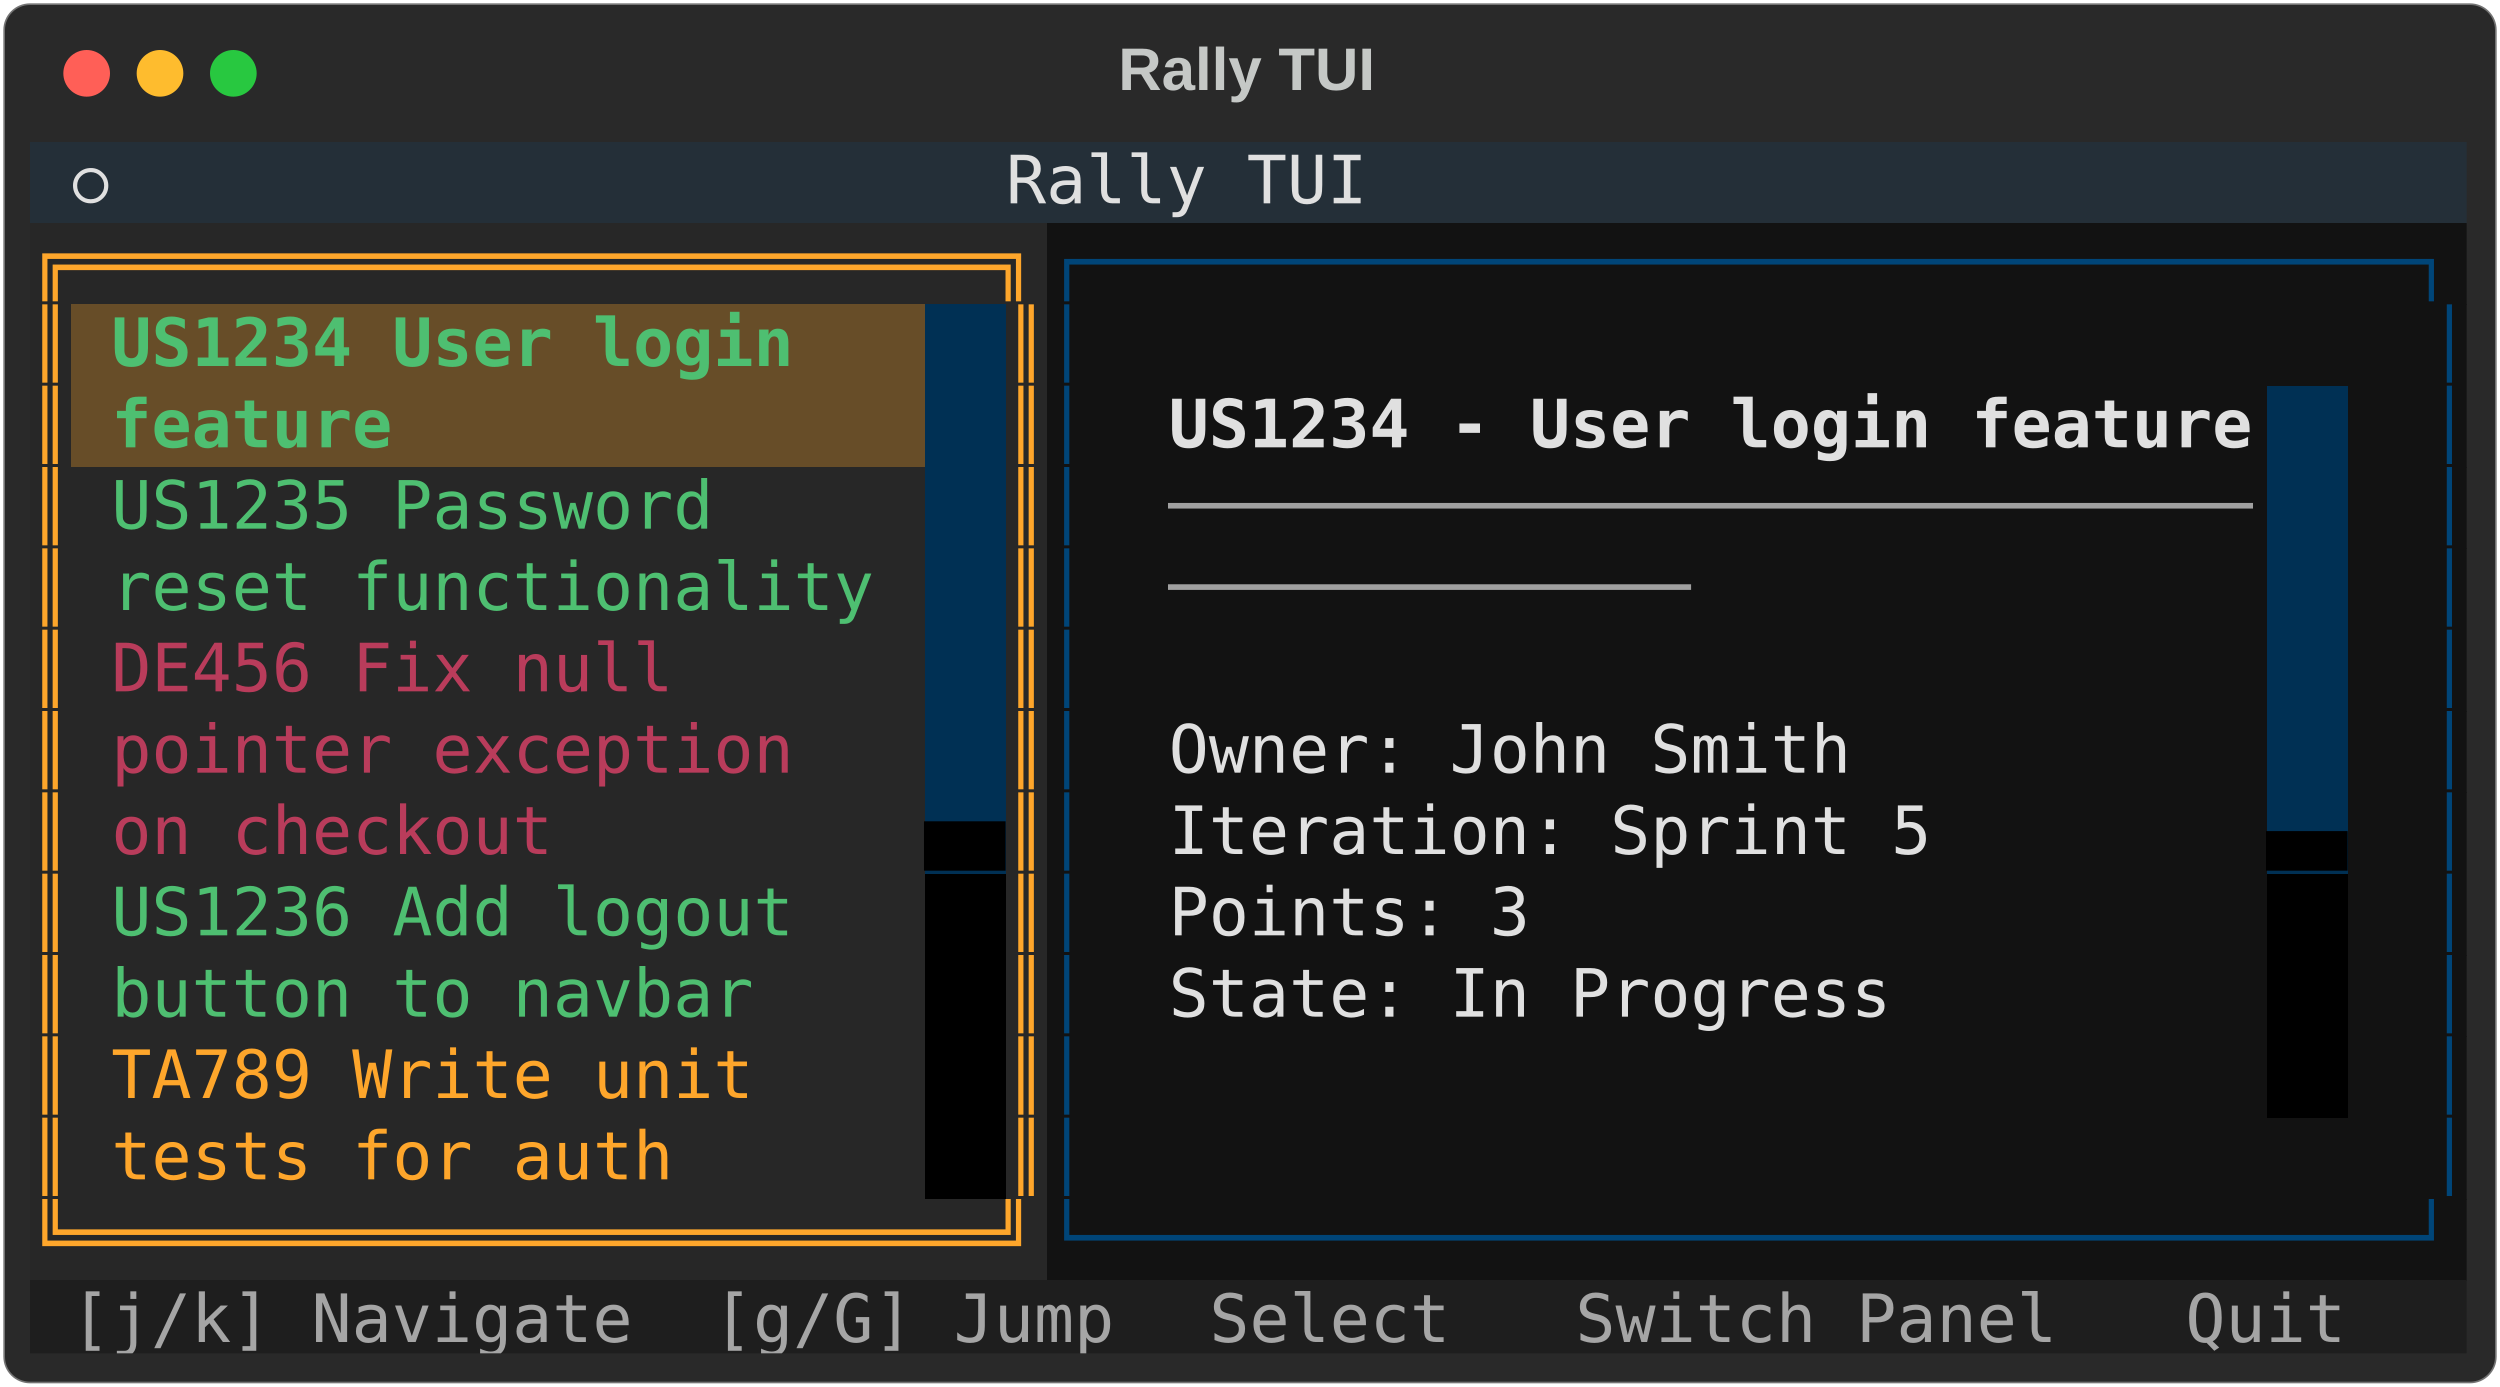
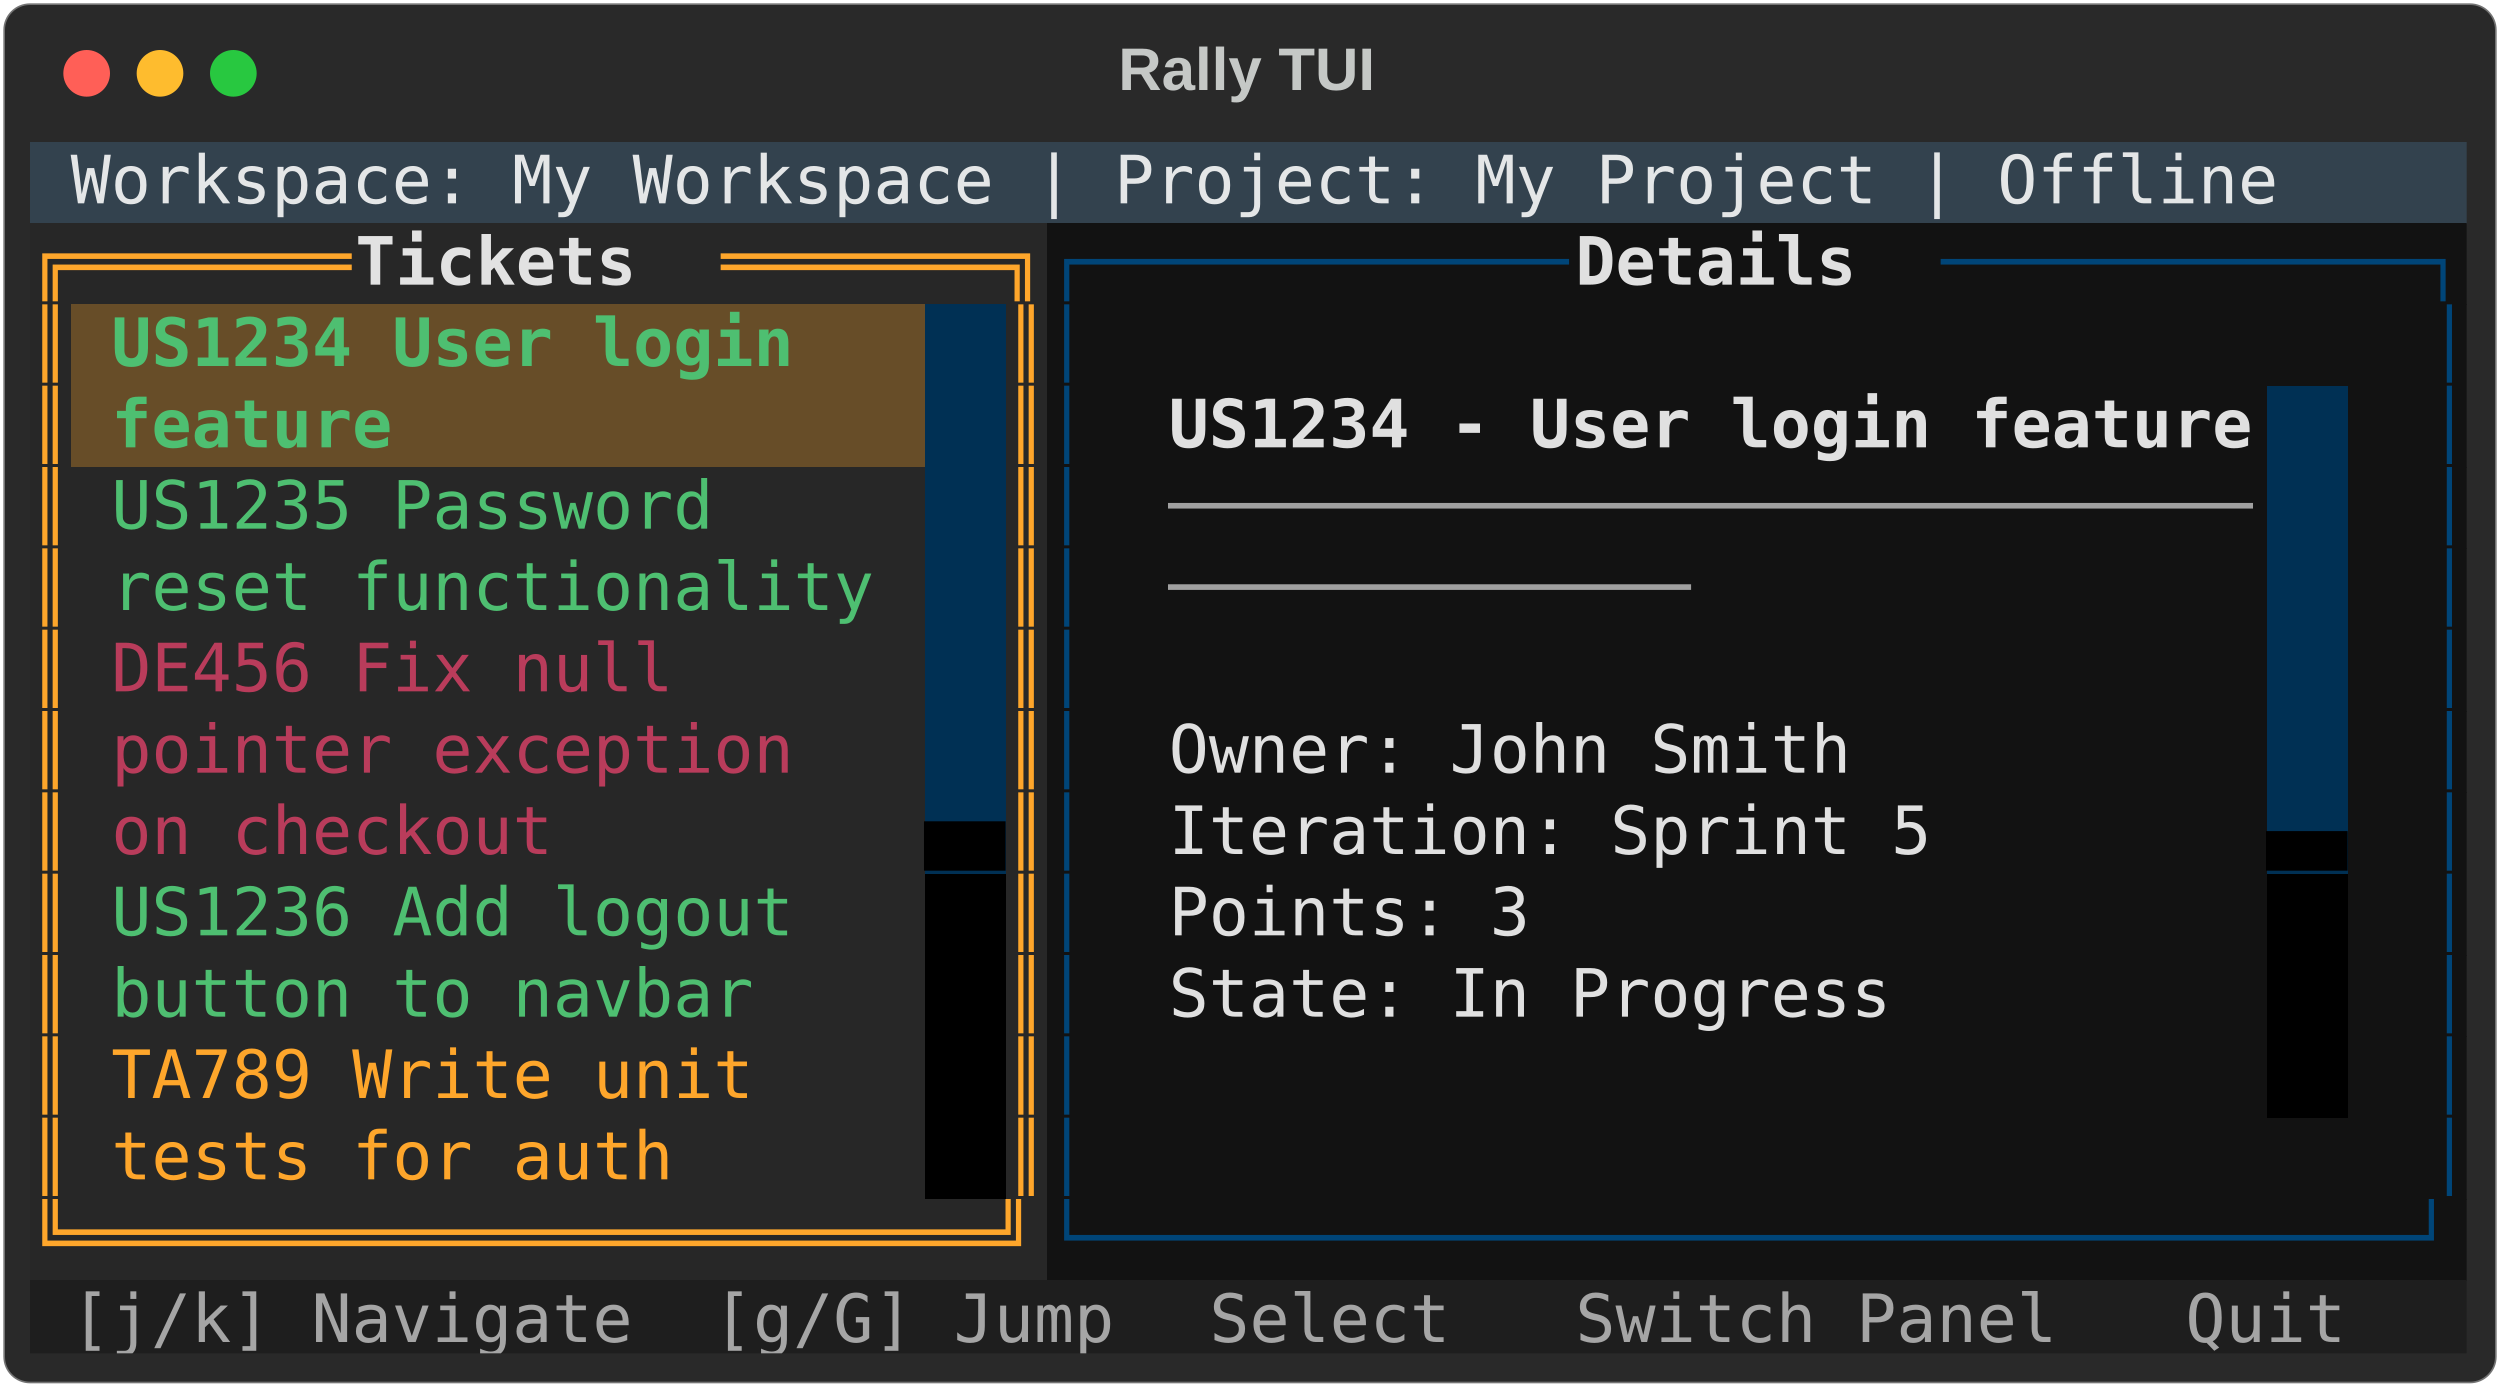
<svg xmlns="http://www.w3.org/2000/svg" class="rich-terminal" viewBox="0 0 750 416.0">
  <style>

    @font-face {
        font-family: "Fira Code";
        src: local("FiraCode-Regular"),
                url("https://cdnjs.cloudflare.com/ajax/libs/firacode/6.2.0/woff2/FiraCode-Regular.woff2") format("woff2"),
                url("https://cdnjs.cloudflare.com/ajax/libs/firacode/6.2.0/woff/FiraCode-Regular.woff") format("woff");
        font-style: normal;
        font-weight: 400;
    }
    @font-face {
        font-family: "Fira Code";
        src: local("FiraCode-Bold"),
                url("https://cdnjs.cloudflare.com/ajax/libs/firacode/6.2.0/woff2/FiraCode-Bold.woff2") format("woff2"),
                url("https://cdnjs.cloudflare.com/ajax/libs/firacode/6.2.0/woff/FiraCode-Bold.woff") format("woff");
        font-style: bold;
        font-weight: 700;
    }

    .terminal-matrix {
        font-family: Fira Code, monospace;
        font-size: 20px;
        line-height: 24.4px;
        font-variant-east-asian: full-width;
    }

    .terminal-title {
        font-size: 18px;
        font-weight: bold;
        font-family: arial;
    }

    .terminal-r1 { fill: #c5c8c6 }
- .terminal-r2 { fill: #e0e0e0 }
+ .terminal-r2 { fill: #e4e6e7 }
.terminal-r3 { fill: #fea62b }
- .terminal-r4 { fill: #004578 }
- .terminal-r5 { fill: #4ebf71;font-weight: bold }
- .terminal-r6 { fill: #272727 }
- .terminal-r7 { fill: #e0e0e0;font-weight: bold }
- .terminal-r8 { fill: #121212 }
- .terminal-r9 { fill: #4ebf71 }
- .terminal-r10 { fill: #a0a0a0 }
- .terminal-r11 { fill: #b93c5b }
- .terminal-r12 { fill: #000000 }
- .terminal-r13 { fill: #a5a5a5 }
+ .terminal-r4 { fill: #e2e2e2;font-weight: bold }
+ .terminal-r5 { fill: #004578 }
+ .terminal-r6 { fill: #e0e0e0;font-weight: bold }
+ .terminal-r7 { fill: #4ebf71;font-weight: bold }
+ .terminal-r8 { fill: #272727 }
+ .terminal-r9 { fill: #121212 }
+ .terminal-r10 { fill: #4ebf71 }
+ .terminal-r11 { fill: #a0a0a0 }
+ .terminal-r12 { fill: #b93c5b }
+ .terminal-r13 { fill: #e0e0e0 }
+ .terminal-r14 { fill: #000000 }
+ .terminal-r15 { fill: #a5a5a5 }
    </style>
  <defs>
    <clipPath id="terminal-clip-terminal">
      <rect x="0" y="0" width="731.0" height="365.0" />
    </clipPath>
    <clipPath id="terminal-line-0">
      <rect x="0" y="1.5" width="732" height="24.65" />
    </clipPath>
    <clipPath id="terminal-line-1">
      <rect x="0" y="25.9" width="732" height="24.65" />
    </clipPath>
    <clipPath id="terminal-line-2">
      <rect x="0" y="50.3" width="732" height="24.65" />
    </clipPath>
    <clipPath id="terminal-line-3">
      <rect x="0" y="74.7" width="732" height="24.65" />
    </clipPath>
    <clipPath id="terminal-line-4">
      <rect x="0" y="99.1" width="732" height="24.65" />
    </clipPath>
    <clipPath id="terminal-line-5">
      <rect x="0" y="123.5" width="732" height="24.65" />
    </clipPath>
    <clipPath id="terminal-line-6">
      <rect x="0" y="147.9" width="732" height="24.65" />
    </clipPath>
    <clipPath id="terminal-line-7">
      <rect x="0" y="172.3" width="732" height="24.65" />
    </clipPath>
    <clipPath id="terminal-line-8">
      <rect x="0" y="196.7" width="732" height="24.65" />
    </clipPath>
    <clipPath id="terminal-line-9">
      <rect x="0" y="221.1" width="732" height="24.65" />
    </clipPath>
    <clipPath id="terminal-line-10">
      <rect x="0" y="245.5" width="732" height="24.65" />
    </clipPath>
    <clipPath id="terminal-line-11">
      <rect x="0" y="269.9" width="732" height="24.65" />
    </clipPath>
    <clipPath id="terminal-line-12">
      <rect x="0" y="294.3" width="732" height="24.65" />
    </clipPath>
    <clipPath id="terminal-line-13">
      <rect x="0" y="318.7" width="732" height="24.65" />
    </clipPath>
  </defs>
  <rect fill="#292929" stroke="rgba(255,255,255,0.35)" stroke-width="1" x="1" y="1" width="748" height="414" rx="8" />
  <text class="terminal-title" fill="#c5c8c6" text-anchor="middle" x="374" y="27">Rally TUI</text>
  <g transform="translate(26,22)">
    <circle cx="0" cy="0" r="7" fill="#ff5f57" />
    <circle cx="22" cy="0" r="7" fill="#febc2e" />
    <circle cx="44" cy="0" r="7" fill="#28c840" />
  </g>
  <g transform="translate(9, 41)" clip-path="url(#terminal-clip-terminal)">
-     <rect fill="#242f38" x="0" y="1.5" width="12.2" height="24.65" shape-rendering="crispEdges" />
-     <rect fill="#242f38" x="12.2" y="1.5" width="12.2" height="24.65" shape-rendering="crispEdges" />
-     <rect fill="#242f38" x="24.4" y="1.5" width="61" height="24.65" shape-rendering="crispEdges" />
-     <rect fill="#242f38" x="85.4" y="1.5" width="12.2" height="24.65" shape-rendering="crispEdges" />
-     <rect fill="#242f38" x="97.6" y="1.5" width="195.2" height="24.65" shape-rendering="crispEdges" />
-     <rect fill="#242f38" x="292.8" y="1.5" width="109.8" height="24.65" shape-rendering="crispEdges" />
-     <rect fill="#242f38" x="402.6" y="1.5" width="207.4" height="24.65" shape-rendering="crispEdges" />
-     <rect fill="#242f38" x="610" y="1.5" width="12.2" height="24.65" shape-rendering="crispEdges" />
-     <rect fill="#242f38" x="622.2" y="1.5" width="0" height="24.65" shape-rendering="crispEdges" />
-     <rect fill="#242f38" x="622.2" y="1.5" width="109.8" height="24.65" shape-rendering="crispEdges" />
-     <rect fill="#272727" x="0" y="25.9" width="305" height="24.65" shape-rendering="crispEdges" />
-     <rect fill="#121212" x="305" y="25.9" width="427" height="24.65" shape-rendering="crispEdges" />
+     <rect fill="#33424e" x="0" y="1.5" width="12.2" height="24.65" shape-rendering="crispEdges" />
+     <rect fill="#33424e" x="12.2" y="1.5" width="671" height="24.65" shape-rendering="crispEdges" />
+     <rect fill="#33424e" x="683.2" y="1.5" width="48.8" height="24.65" shape-rendering="crispEdges" />
+     <rect fill="#272727" x="0" y="25.9" width="97.6" height="24.65" shape-rendering="crispEdges" />
+     <rect fill="#272727" x="97.6" y="25.9" width="109.8" height="24.65" shape-rendering="crispEdges" />
+     <rect fill="#272727" x="207.4" y="25.9" width="97.6" height="24.65" shape-rendering="crispEdges" />
+     <rect fill="#121212" x="305" y="25.9" width="158.6" height="24.65" shape-rendering="crispEdges" />
+     <rect fill="#121212" x="463.6" y="25.9" width="109.8" height="24.65" shape-rendering="crispEdges" />
+     <rect fill="#121212" x="573.4" y="25.9" width="158.6" height="24.65" shape-rendering="crispEdges" />
    <rect fill="#272727" x="0" y="50.3" width="12.2" height="24.65" shape-rendering="crispEdges" />
    <rect fill="#674d28" x="12.2" y="50.3" width="12.2" height="24.65" shape-rendering="crispEdges" />
    <rect fill="#674d28" x="24.4" y="50.3" width="207.4" height="24.65" shape-rendering="crispEdges" />
    <rect fill="#674d28" x="231.8" y="50.3" width="36.6" height="24.65" shape-rendering="crispEdges" />
    <rect fill="#003054" x="268.4" y="50.3" width="24.4" height="24.65" shape-rendering="crispEdges" />
    <rect fill="#272727" x="292.8" y="50.3" width="12.2" height="24.65" shape-rendering="crispEdges" />
    <rect fill="#121212" x="305" y="50.3" width="12.2" height="24.65" shape-rendering="crispEdges" />
    <rect fill="#121212" x="317.2" y="50.3" width="402.6" height="24.65" shape-rendering="crispEdges" />
    <rect fill="#121212" x="719.8" y="50.3" width="12.2" height="24.65" shape-rendering="crispEdges" />
    <rect fill="#272727" x="0" y="74.7" width="12.2" height="24.65" shape-rendering="crispEdges" />
    <rect fill="#674d28" x="12.2" y="74.7" width="12.2" height="24.65" shape-rendering="crispEdges" />
    <rect fill="#674d28" x="24.4" y="74.7" width="85.4" height="24.65" shape-rendering="crispEdges" />
    <rect fill="#674d28" x="109.8" y="74.7" width="158.6" height="24.65" shape-rendering="crispEdges" />
    <rect fill="#003054" x="268.4" y="74.7" width="24.4" height="24.65" shape-rendering="crispEdges" />
    <rect fill="#272727" x="292.8" y="74.7" width="12.2" height="24.65" shape-rendering="crispEdges" />
    <rect fill="#121212" x="305" y="74.7" width="12.2" height="24.65" shape-rendering="crispEdges" />
    <rect fill="#121212" x="317.2" y="74.7" width="24.4" height="24.65" shape-rendering="crispEdges" />
    <rect fill="#121212" x="341.6" y="74.7" width="329.4" height="24.65" shape-rendering="crispEdges" />
    <rect fill="#003054" x="671" y="74.7" width="24.4" height="24.65" shape-rendering="crispEdges" />
    <rect fill="#121212" x="695.4" y="74.7" width="24.4" height="24.65" shape-rendering="crispEdges" />
    <rect fill="#121212" x="719.8" y="74.7" width="12.2" height="24.65" shape-rendering="crispEdges" />
    <rect fill="#272727" x="0" y="99.1" width="12.2" height="24.65" shape-rendering="crispEdges" />
    <rect fill="#272727" x="12.2" y="99.1" width="12.2" height="24.65" shape-rendering="crispEdges" />
    <rect fill="#272727" x="24.4" y="99.1" width="183" height="24.65" shape-rendering="crispEdges" />
    <rect fill="#272727" x="207.4" y="99.1" width="61" height="24.65" shape-rendering="crispEdges" />
    <rect fill="#003054" x="268.4" y="99.1" width="24.4" height="24.65" shape-rendering="crispEdges" />
    <rect fill="#272727" x="292.8" y="99.1" width="12.2" height="24.65" shape-rendering="crispEdges" />
    <rect fill="#121212" x="305" y="99.1" width="12.2" height="24.65" shape-rendering="crispEdges" />
    <rect fill="#121212" x="317.2" y="99.1" width="24.4" height="24.65" shape-rendering="crispEdges" />
    <rect fill="#121212" x="341.6" y="99.1" width="329.4" height="24.65" shape-rendering="crispEdges" />
    <rect fill="#003054" x="671" y="99.1" width="24.4" height="24.65" shape-rendering="crispEdges" />
    <rect fill="#121212" x="695.4" y="99.1" width="24.4" height="24.65" shape-rendering="crispEdges" />
    <rect fill="#121212" x="719.8" y="99.1" width="12.2" height="24.65" shape-rendering="crispEdges" />
    <rect fill="#272727" x="0" y="123.5" width="12.2" height="24.65" shape-rendering="crispEdges" />
    <rect fill="#272727" x="12.2" y="123.5" width="12.2" height="24.65" shape-rendering="crispEdges" />
    <rect fill="#272727" x="24.4" y="123.5" width="231.8" height="24.65" shape-rendering="crispEdges" />
    <rect fill="#272727" x="256.2" y="123.5" width="12.2" height="24.65" shape-rendering="crispEdges" />
    <rect fill="#003054" x="268.4" y="123.5" width="24.4" height="24.65" shape-rendering="crispEdges" />
    <rect fill="#272727" x="292.8" y="123.5" width="12.2" height="24.65" shape-rendering="crispEdges" />
    <rect fill="#121212" x="305" y="123.5" width="12.2" height="24.65" shape-rendering="crispEdges" />
    <rect fill="#121212" x="317.2" y="123.5" width="24.4" height="24.65" shape-rendering="crispEdges" />
    <rect fill="#121212" x="341.6" y="123.5" width="158.6" height="24.65" shape-rendering="crispEdges" />
    <rect fill="#121212" x="500.2" y="123.5" width="170.8" height="24.65" shape-rendering="crispEdges" />
    <rect fill="#003054" x="671" y="123.5" width="24.4" height="24.65" shape-rendering="crispEdges" />
    <rect fill="#121212" x="695.4" y="123.5" width="24.4" height="24.65" shape-rendering="crispEdges" />
    <rect fill="#121212" x="719.8" y="123.5" width="12.2" height="24.65" shape-rendering="crispEdges" />
    <rect fill="#272727" x="0" y="147.9" width="12.2" height="24.65" shape-rendering="crispEdges" />
    <rect fill="#272727" x="12.2" y="147.9" width="12.2" height="24.65" shape-rendering="crispEdges" />
    <rect fill="#272727" x="24.4" y="147.9" width="170.8" height="24.65" shape-rendering="crispEdges" />
    <rect fill="#272727" x="195.2" y="147.9" width="73.2" height="24.65" shape-rendering="crispEdges" />
    <rect fill="#003054" x="268.4" y="147.9" width="24.4" height="24.65" shape-rendering="crispEdges" />
    <rect fill="#272727" x="292.8" y="147.9" width="12.2" height="24.65" shape-rendering="crispEdges" />
    <rect fill="#121212" x="305" y="147.9" width="12.2" height="24.65" shape-rendering="crispEdges" />
    <rect fill="#121212" x="317.2" y="147.9" width="353.8" height="24.65" shape-rendering="crispEdges" />
    <rect fill="#003054" x="671" y="147.9" width="24.4" height="24.65" shape-rendering="crispEdges" />
    <rect fill="#121212" x="695.4" y="147.9" width="24.4" height="24.65" shape-rendering="crispEdges" />
    <rect fill="#121212" x="719.8" y="147.9" width="12.2" height="24.65" shape-rendering="crispEdges" />
    <rect fill="#272727" x="0" y="172.3" width="12.2" height="24.65" shape-rendering="crispEdges" />
    <rect fill="#272727" x="12.2" y="172.3" width="12.2" height="24.65" shape-rendering="crispEdges" />
    <rect fill="#272727" x="24.4" y="172.3" width="207.4" height="24.65" shape-rendering="crispEdges" />
    <rect fill="#272727" x="231.8" y="172.3" width="36.6" height="24.65" shape-rendering="crispEdges" />
    <rect fill="#003054" x="268.4" y="172.3" width="24.4" height="24.65" shape-rendering="crispEdges" />
    <rect fill="#272727" x="292.8" y="172.3" width="12.2" height="24.65" shape-rendering="crispEdges" />
    <rect fill="#121212" x="305" y="172.3" width="12.2" height="24.65" shape-rendering="crispEdges" />
    <rect fill="#121212" x="317.2" y="172.3" width="24.4" height="24.65" shape-rendering="crispEdges" />
    <rect fill="#121212" x="341.6" y="172.3" width="207.4" height="24.65" shape-rendering="crispEdges" />
    <rect fill="#121212" x="549" y="172.3" width="122" height="24.65" shape-rendering="crispEdges" />
    <rect fill="#003054" x="671" y="172.3" width="24.4" height="24.65" shape-rendering="crispEdges" />
    <rect fill="#121212" x="695.4" y="172.3" width="24.4" height="24.65" shape-rendering="crispEdges" />
    <rect fill="#121212" x="719.8" y="172.3" width="12.2" height="24.65" shape-rendering="crispEdges" />
    <rect fill="#272727" x="0" y="196.7" width="12.2" height="24.65" shape-rendering="crispEdges" />
    <rect fill="#272727" x="12.2" y="196.7" width="12.2" height="24.65" shape-rendering="crispEdges" />
    <rect fill="#272727" x="24.4" y="196.7" width="134.2" height="24.65" shape-rendering="crispEdges" />
    <rect fill="#272727" x="158.6" y="196.7" width="109.8" height="24.65" shape-rendering="crispEdges" />
    <rect fill="#003054" x="268.4" y="196.7" width="24.4" height="24.65" shape-rendering="crispEdges" />
    <rect fill="#272727" x="292.8" y="196.7" width="12.2" height="24.65" shape-rendering="crispEdges" />
    <rect fill="#121212" x="305" y="196.7" width="12.2" height="24.65" shape-rendering="crispEdges" />
    <rect fill="#121212" x="317.2" y="196.7" width="24.4" height="24.65" shape-rendering="crispEdges" />
    <rect fill="#121212" x="341.6" y="196.7" width="231.8" height="24.65" shape-rendering="crispEdges" />
    <rect fill="#121212" x="573.4" y="196.7" width="97.6" height="24.65" shape-rendering="crispEdges" />
    <rect fill="#003054" x="671" y="196.7" width="24.4" height="24.65" shape-rendering="crispEdges" />
    <rect fill="#121212" x="695.4" y="196.7" width="24.4" height="24.65" shape-rendering="crispEdges" />
    <rect fill="#121212" x="719.8" y="196.7" width="12.2" height="24.65" shape-rendering="crispEdges" />
    <rect fill="#272727" x="0" y="221.1" width="12.2" height="24.65" shape-rendering="crispEdges" />
    <rect fill="#272727" x="12.2" y="221.1" width="12.2" height="24.65" shape-rendering="crispEdges" />
    <rect fill="#272727" x="24.4" y="221.1" width="207.4" height="24.65" shape-rendering="crispEdges" />
    <rect fill="#272727" x="231.8" y="221.1" width="36.6" height="24.65" shape-rendering="crispEdges" />
    <rect fill="#000000" x="268.4" y="221.1" width="24.4" height="24.65" shape-rendering="crispEdges" />
    <rect fill="#272727" x="292.8" y="221.1" width="12.2" height="24.65" shape-rendering="crispEdges" />
    <rect fill="#121212" x="305" y="221.1" width="12.2" height="24.65" shape-rendering="crispEdges" />
    <rect fill="#121212" x="317.2" y="221.1" width="24.4" height="24.65" shape-rendering="crispEdges" />
    <rect fill="#121212" x="341.6" y="221.1" width="109.8" height="24.65" shape-rendering="crispEdges" />
    <rect fill="#121212" x="451.4" y="221.1" width="219.6" height="24.65" shape-rendering="crispEdges" />
    <rect fill="#000000" x="671" y="221.1" width="24.4" height="24.65" shape-rendering="crispEdges" />
    <rect fill="#121212" x="695.4" y="221.1" width="24.4" height="24.65" shape-rendering="crispEdges" />
    <rect fill="#121212" x="719.8" y="221.1" width="12.2" height="24.65" shape-rendering="crispEdges" />
    <rect fill="#272727" x="0" y="245.5" width="12.2" height="24.65" shape-rendering="crispEdges" />
    <rect fill="#272727" x="12.2" y="245.5" width="12.2" height="24.65" shape-rendering="crispEdges" />
    <rect fill="#272727" x="24.4" y="245.5" width="195.2" height="24.65" shape-rendering="crispEdges" />
    <rect fill="#272727" x="219.6" y="245.5" width="48.8" height="24.65" shape-rendering="crispEdges" />
    <rect fill="#000000" x="268.4" y="245.5" width="24.4" height="24.65" shape-rendering="crispEdges" />
    <rect fill="#272727" x="292.8" y="245.5" width="12.2" height="24.65" shape-rendering="crispEdges" />
    <rect fill="#121212" x="305" y="245.5" width="12.2" height="24.65" shape-rendering="crispEdges" />
    <rect fill="#121212" x="317.2" y="245.5" width="24.4" height="24.65" shape-rendering="crispEdges" />
    <rect fill="#121212" x="341.6" y="245.5" width="219.6" height="24.65" shape-rendering="crispEdges" />
    <rect fill="#121212" x="561.2" y="245.5" width="109.8" height="24.65" shape-rendering="crispEdges" />
    <rect fill="#000000" x="671" y="245.5" width="24.4" height="24.65" shape-rendering="crispEdges" />
    <rect fill="#121212" x="695.4" y="245.5" width="24.4" height="24.65" shape-rendering="crispEdges" />
    <rect fill="#121212" x="719.8" y="245.5" width="12.2" height="24.65" shape-rendering="crispEdges" />
    <rect fill="#272727" x="0" y="269.9" width="12.2" height="24.65" shape-rendering="crispEdges" />
    <rect fill="#272727" x="12.2" y="269.9" width="12.2" height="24.65" shape-rendering="crispEdges" />
    <rect fill="#272727" x="24.4" y="269.9" width="195.2" height="24.65" shape-rendering="crispEdges" />
    <rect fill="#272727" x="219.6" y="269.9" width="48.8" height="24.65" shape-rendering="crispEdges" />
    <rect fill="#000000" x="268.4" y="269.9" width="24.4" height="24.65" shape-rendering="crispEdges" />
    <rect fill="#272727" x="292.8" y="269.9" width="12.2" height="24.65" shape-rendering="crispEdges" />
    <rect fill="#121212" x="305" y="269.9" width="12.2" height="24.65" shape-rendering="crispEdges" />
    <rect fill="#121212" x="317.2" y="269.9" width="353.8" height="24.65" shape-rendering="crispEdges" />
    <rect fill="#000000" x="671" y="269.9" width="24.4" height="24.65" shape-rendering="crispEdges" />
    <rect fill="#121212" x="695.4" y="269.9" width="24.4" height="24.65" shape-rendering="crispEdges" />
    <rect fill="#121212" x="719.8" y="269.9" width="12.2" height="24.65" shape-rendering="crispEdges" />
    <rect fill="#272727" x="0" y="294.3" width="12.2" height="24.65" shape-rendering="crispEdges" />
    <rect fill="#272727" x="12.2" y="294.3" width="12.2" height="24.65" shape-rendering="crispEdges" />
    <rect fill="#272727" x="24.4" y="294.3" width="170.8" height="24.65" shape-rendering="crispEdges" />
    <rect fill="#272727" x="195.2" y="294.3" width="73.2" height="24.65" shape-rendering="crispEdges" />
    <rect fill="#000000" x="268.4" y="294.3" width="24.4" height="24.65" shape-rendering="crispEdges" />
    <rect fill="#272727" x="292.8" y="294.3" width="12.2" height="24.65" shape-rendering="crispEdges" />
    <rect fill="#121212" x="305" y="294.3" width="12.2" height="24.65" shape-rendering="crispEdges" />
    <rect fill="#121212" x="317.2" y="294.3" width="402.6" height="24.65" shape-rendering="crispEdges" />
    <rect fill="#121212" x="719.8" y="294.3" width="12.2" height="24.65" shape-rendering="crispEdges" />
    <rect fill="#272727" x="0" y="318.7" width="305" height="24.65" shape-rendering="crispEdges" />
    <rect fill="#121212" x="305" y="318.7" width="427" height="24.65" shape-rendering="crispEdges" />
    <rect fill="#1e1e1e" x="0" y="343.1" width="12.2" height="24.65" shape-rendering="crispEdges" />
    <rect fill="#1e1e1e" x="12.2" y="343.1" width="341.6" height="24.65" shape-rendering="crispEdges" />
    <rect fill="#1e1e1e" x="353.8" y="343.1" width="109.8" height="24.65" shape-rendering="crispEdges" />
    <rect fill="#1e1e1e" x="463.6" y="343.1" width="183" height="24.65" shape-rendering="crispEdges" />
    <rect fill="#1e1e1e" x="646.6" y="343.1" width="61" height="24.65" shape-rendering="crispEdges" />
    <rect fill="#1e1e1e" x="707.6" y="343.1" width="24.4" height="24.65" shape-rendering="crispEdges" />
    <g class="terminal-matrix">
-       <text class="terminal-r2" x="12.2" y="20" textLength="12.2" clip-path="url(#terminal-line-0)">⭘</text>
-       <text class="terminal-r2" x="292.8" y="20" textLength="109.8" clip-path="url(#terminal-line-0)">Rally TUI</text>
+       <text class="terminal-r2" x="12.2" y="20" textLength="671" clip-path="url(#terminal-line-0)">Workspace: My Workspace | Project: My Project | Offline</text>
      <text class="terminal-r1" x="732" y="20" textLength="12.2" clip-path="url(#terminal-line-0)">
</text>
-       <text class="terminal-r3" x="0" y="44.4" textLength="305" clip-path="url(#terminal-line-1)">╔═══════════════════════╗</text>
-       <text class="terminal-r4" x="305" y="44.4" textLength="427" clip-path="url(#terminal-line-1)">┌─────────────────────────────────┐</text>
+       <text class="terminal-r3" x="0" y="44.4" textLength="97.6" clip-path="url(#terminal-line-1)">╔═══════</text>
+       <text class="terminal-r4" x="97.6" y="44.4" textLength="109.8" clip-path="url(#terminal-line-1)"> Tickets </text>
+       <text class="terminal-r3" x="207.4" y="44.4" textLength="97.6" clip-path="url(#terminal-line-1)">═══════╗</text>
+       <text class="terminal-r5" x="305" y="44.4" textLength="158.6" clip-path="url(#terminal-line-1)">┌────────────</text>
+       <text class="terminal-r6" x="463.6" y="44.4" textLength="109.8" clip-path="url(#terminal-line-1)"> Details </text>
+       <text class="terminal-r5" x="573.4" y="44.4" textLength="158.6" clip-path="url(#terminal-line-1)">────────────┐</text>
      <text class="terminal-r1" x="732" y="44.4" textLength="12.2" clip-path="url(#terminal-line-1)">
</text>
      <text class="terminal-r3" x="0" y="68.8" textLength="12.2" clip-path="url(#terminal-line-2)">║</text>
-       <text class="terminal-r5" x="24.4" y="68.8" textLength="207.4" clip-path="url(#terminal-line-2)">US1234 User login</text>
+       <text class="terminal-r7" x="24.4" y="68.8" textLength="207.4" clip-path="url(#terminal-line-2)">US1234 User login</text>
      <text class="terminal-r3" x="292.8" y="68.8" textLength="12.2" clip-path="url(#terminal-line-2)">║</text>
-       <text class="terminal-r4" x="305" y="68.8" textLength="12.2" clip-path="url(#terminal-line-2)">│</text>
-       <text class="terminal-r4" x="719.8" y="68.8" textLength="12.2" clip-path="url(#terminal-line-2)">│</text>
+       <text class="terminal-r5" x="305" y="68.8" textLength="12.2" clip-path="url(#terminal-line-2)">│</text>
+       <text class="terminal-r5" x="719.8" y="68.8" textLength="12.2" clip-path="url(#terminal-line-2)">│</text>
      <text class="terminal-r1" x="732" y="68.8" textLength="12.2" clip-path="url(#terminal-line-2)">
</text>
      <text class="terminal-r3" x="0" y="93.2" textLength="12.2" clip-path="url(#terminal-line-3)">║</text>
-       <text class="terminal-r5" x="24.4" y="93.2" textLength="85.4" clip-path="url(#terminal-line-3)">feature</text>
+       <text class="terminal-r7" x="24.4" y="93.2" textLength="85.4" clip-path="url(#terminal-line-3)">feature</text>
      <text class="terminal-r3" x="292.8" y="93.2" textLength="12.2" clip-path="url(#terminal-line-3)">║</text>
-       <text class="terminal-r4" x="305" y="93.2" textLength="12.2" clip-path="url(#terminal-line-3)">│</text>
-       <text class="terminal-r7" x="341.6" y="93.2" textLength="329.4" clip-path="url(#terminal-line-3)">US1234 - User login feature</text>
-       <text class="terminal-r4" x="719.8" y="93.2" textLength="12.2" clip-path="url(#terminal-line-3)">│</text>
+       <text class="terminal-r5" x="305" y="93.2" textLength="12.2" clip-path="url(#terminal-line-3)">│</text>
+       <text class="terminal-r6" x="341.6" y="93.2" textLength="329.4" clip-path="url(#terminal-line-3)">US1234 - User login feature</text>
+       <text class="terminal-r5" x="719.8" y="93.2" textLength="12.2" clip-path="url(#terminal-line-3)">│</text>
      <text class="terminal-r1" x="732" y="93.2" textLength="12.2" clip-path="url(#terminal-line-3)">
</text>
      <text class="terminal-r3" x="0" y="117.6" textLength="12.2" clip-path="url(#terminal-line-4)">║</text>
-       <text class="terminal-r9" x="24.4" y="117.6" textLength="183" clip-path="url(#terminal-line-4)">US1235 Password</text>
+       <text class="terminal-r10" x="24.4" y="117.6" textLength="183" clip-path="url(#terminal-line-4)">US1235 Password</text>
      <text class="terminal-r3" x="292.8" y="117.6" textLength="12.2" clip-path="url(#terminal-line-4)">║</text>
-       <text class="terminal-r4" x="305" y="117.6" textLength="12.2" clip-path="url(#terminal-line-4)">│</text>
-       <text class="terminal-r10" x="341.6" y="117.6" textLength="329.4" clip-path="url(#terminal-line-4)">───────────────────────────</text>
-       <text class="terminal-r4" x="719.8" y="117.6" textLength="12.2" clip-path="url(#terminal-line-4)">│</text>
+       <text class="terminal-r5" x="305" y="117.6" textLength="12.2" clip-path="url(#terminal-line-4)">│</text>
+       <text class="terminal-r11" x="341.6" y="117.6" textLength="329.4" clip-path="url(#terminal-line-4)">───────────────────────────</text>
+       <text class="terminal-r5" x="719.8" y="117.6" textLength="12.2" clip-path="url(#terminal-line-4)">│</text>
      <text class="terminal-r1" x="732" y="117.6" textLength="12.2" clip-path="url(#terminal-line-4)">
</text>
      <text class="terminal-r3" x="0" y="142" textLength="12.2" clip-path="url(#terminal-line-5)">║</text>
-       <text class="terminal-r9" x="24.4" y="142" textLength="231.8" clip-path="url(#terminal-line-5)">reset functionality</text>
+       <text class="terminal-r10" x="24.4" y="142" textLength="231.8" clip-path="url(#terminal-line-5)">reset functionality</text>
      <text class="terminal-r3" x="292.8" y="142" textLength="12.2" clip-path="url(#terminal-line-5)">║</text>
-       <text class="terminal-r4" x="305" y="142" textLength="12.2" clip-path="url(#terminal-line-5)">│</text>
-       <text class="terminal-r10" x="341.6" y="142" textLength="158.6" clip-path="url(#terminal-line-5)">─────────────</text>
-       <text class="terminal-r4" x="719.8" y="142" textLength="12.2" clip-path="url(#terminal-line-5)">│</text>
+       <text class="terminal-r5" x="305" y="142" textLength="12.2" clip-path="url(#terminal-line-5)">│</text>
+       <text class="terminal-r11" x="341.6" y="142" textLength="158.6" clip-path="url(#terminal-line-5)">─────────────</text>
+       <text class="terminal-r5" x="719.8" y="142" textLength="12.2" clip-path="url(#terminal-line-5)">│</text>
      <text class="terminal-r1" x="732" y="142" textLength="12.2" clip-path="url(#terminal-line-5)">
</text>
      <text class="terminal-r3" x="0" y="166.4" textLength="12.2" clip-path="url(#terminal-line-6)">║</text>
-       <text class="terminal-r11" x="24.4" y="166.4" textLength="170.8" clip-path="url(#terminal-line-6)">DE456 Fix null</text>
+       <text class="terminal-r12" x="24.4" y="166.4" textLength="170.8" clip-path="url(#terminal-line-6)">DE456 Fix null</text>
      <text class="terminal-r3" x="292.8" y="166.4" textLength="12.2" clip-path="url(#terminal-line-6)">║</text>
-       <text class="terminal-r4" x="305" y="166.4" textLength="12.2" clip-path="url(#terminal-line-6)">│</text>
-       <text class="terminal-r4" x="719.8" y="166.4" textLength="12.2" clip-path="url(#terminal-line-6)">│</text>
+       <text class="terminal-r5" x="305" y="166.4" textLength="12.2" clip-path="url(#terminal-line-6)">│</text>
+       <text class="terminal-r5" x="719.8" y="166.4" textLength="12.2" clip-path="url(#terminal-line-6)">│</text>
      <text class="terminal-r1" x="732" y="166.4" textLength="12.2" clip-path="url(#terminal-line-6)">
</text>
      <text class="terminal-r3" x="0" y="190.8" textLength="12.2" clip-path="url(#terminal-line-7)">║</text>
-       <text class="terminal-r11" x="24.4" y="190.8" textLength="207.4" clip-path="url(#terminal-line-7)">pointer exception</text>
+       <text class="terminal-r12" x="24.4" y="190.8" textLength="207.4" clip-path="url(#terminal-line-7)">pointer exception</text>
      <text class="terminal-r3" x="292.8" y="190.8" textLength="12.2" clip-path="url(#terminal-line-7)">║</text>
-       <text class="terminal-r4" x="305" y="190.8" textLength="12.2" clip-path="url(#terminal-line-7)">│</text>
-       <text class="terminal-r2" x="341.6" y="190.8" textLength="207.4" clip-path="url(#terminal-line-7)">Owner: John Smith</text>
-       <text class="terminal-r4" x="719.8" y="190.8" textLength="12.2" clip-path="url(#terminal-line-7)">│</text>
+       <text class="terminal-r5" x="305" y="190.8" textLength="12.2" clip-path="url(#terminal-line-7)">│</text>
+       <text class="terminal-r13" x="341.6" y="190.8" textLength="207.4" clip-path="url(#terminal-line-7)">Owner: John Smith</text>
+       <text class="terminal-r5" x="719.8" y="190.8" textLength="12.2" clip-path="url(#terminal-line-7)">│</text>
      <text class="terminal-r1" x="732" y="190.8" textLength="12.2" clip-path="url(#terminal-line-7)">
</text>
      <text class="terminal-r3" x="0" y="215.2" textLength="12.2" clip-path="url(#terminal-line-8)">║</text>
-       <text class="terminal-r11" x="24.4" y="215.2" textLength="134.2" clip-path="url(#terminal-line-8)">on checkout</text>
-       <text class="terminal-r12" x="268.4" y="215.2" textLength="24.4" clip-path="url(#terminal-line-8)">▅▅</text>
+       <text class="terminal-r12" x="24.4" y="215.2" textLength="134.2" clip-path="url(#terminal-line-8)">on checkout</text>
+       <text class="terminal-r14" x="268.4" y="215.2" textLength="24.4" clip-path="url(#terminal-line-8)">▅▅</text>
      <text class="terminal-r3" x="292.8" y="215.2" textLength="12.2" clip-path="url(#terminal-line-8)">║</text>
-       <text class="terminal-r4" x="305" y="215.2" textLength="12.2" clip-path="url(#terminal-line-8)">│</text>
-       <text class="terminal-r2" x="341.6" y="215.2" textLength="231.8" clip-path="url(#terminal-line-8)">Iteration: Sprint 5</text>
-       <text class="terminal-r12" x="671" y="215.2" textLength="24.4" clip-path="url(#terminal-line-8)">▄▄</text>
-       <text class="terminal-r4" x="719.8" y="215.2" textLength="12.2" clip-path="url(#terminal-line-8)">│</text>
+       <text class="terminal-r5" x="305" y="215.2" textLength="12.2" clip-path="url(#terminal-line-8)">│</text>
+       <text class="terminal-r13" x="341.6" y="215.2" textLength="231.8" clip-path="url(#terminal-line-8)">Iteration: Sprint 5</text>
+       <text class="terminal-r14" x="671" y="215.2" textLength="24.4" clip-path="url(#terminal-line-8)">▄▄</text>
+       <text class="terminal-r5" x="719.8" y="215.2" textLength="12.2" clip-path="url(#terminal-line-8)">│</text>
      <text class="terminal-r1" x="732" y="215.2" textLength="12.2" clip-path="url(#terminal-line-8)">
</text>
      <text class="terminal-r3" x="0" y="239.6" textLength="12.2" clip-path="url(#terminal-line-9)">║</text>
-       <text class="terminal-r9" x="24.4" y="239.6" textLength="207.4" clip-path="url(#terminal-line-9)">US1236 Add logout</text>
+       <text class="terminal-r10" x="24.4" y="239.6" textLength="207.4" clip-path="url(#terminal-line-9)">US1236 Add logout</text>
      <text class="terminal-r3" x="292.8" y="239.6" textLength="12.2" clip-path="url(#terminal-line-9)">║</text>
-       <text class="terminal-r4" x="305" y="239.6" textLength="12.2" clip-path="url(#terminal-line-9)">│</text>
-       <text class="terminal-r2" x="341.6" y="239.6" textLength="109.8" clip-path="url(#terminal-line-9)">Points: 3</text>
-       <text class="terminal-r4" x="719.8" y="239.6" textLength="12.2" clip-path="url(#terminal-line-9)">│</text>
+       <text class="terminal-r5" x="305" y="239.6" textLength="12.2" clip-path="url(#terminal-line-9)">│</text>
+       <text class="terminal-r13" x="341.6" y="239.6" textLength="109.8" clip-path="url(#terminal-line-9)">Points: 3</text>
+       <text class="terminal-r5" x="719.8" y="239.6" textLength="12.2" clip-path="url(#terminal-line-9)">│</text>
      <text class="terminal-r1" x="732" y="239.6" textLength="12.2" clip-path="url(#terminal-line-9)">
</text>
      <text class="terminal-r3" x="0" y="264" textLength="12.2" clip-path="url(#terminal-line-10)">║</text>
-       <text class="terminal-r9" x="24.4" y="264" textLength="195.2" clip-path="url(#terminal-line-10)">button to navbar</text>
+       <text class="terminal-r10" x="24.4" y="264" textLength="195.2" clip-path="url(#terminal-line-10)">button to navbar</text>
      <text class="terminal-r3" x="292.8" y="264" textLength="12.2" clip-path="url(#terminal-line-10)">║</text>
-       <text class="terminal-r4" x="305" y="264" textLength="12.2" clip-path="url(#terminal-line-10)">│</text>
-       <text class="terminal-r2" x="341.6" y="264" textLength="219.6" clip-path="url(#terminal-line-10)">State: In Progress</text>
-       <text class="terminal-r4" x="719.8" y="264" textLength="12.2" clip-path="url(#terminal-line-10)">│</text>
+       <text class="terminal-r5" x="305" y="264" textLength="12.2" clip-path="url(#terminal-line-10)">│</text>
+       <text class="terminal-r13" x="341.6" y="264" textLength="219.6" clip-path="url(#terminal-line-10)">State: In Progress</text>
+       <text class="terminal-r5" x="719.8" y="264" textLength="12.2" clip-path="url(#terminal-line-10)">│</text>
      <text class="terminal-r1" x="732" y="264" textLength="12.2" clip-path="url(#terminal-line-10)">
</text>
      <text class="terminal-r3" x="0" y="288.4" textLength="12.2" clip-path="url(#terminal-line-11)">║</text>
      <text class="terminal-r3" x="24.4" y="288.4" textLength="195.2" clip-path="url(#terminal-line-11)">TA789 Write unit</text>
      <text class="terminal-r3" x="292.8" y="288.4" textLength="12.2" clip-path="url(#terminal-line-11)">║</text>
-       <text class="terminal-r4" x="305" y="288.4" textLength="12.2" clip-path="url(#terminal-line-11)">│</text>
-       <text class="terminal-r4" x="719.8" y="288.4" textLength="12.2" clip-path="url(#terminal-line-11)">│</text>
+       <text class="terminal-r5" x="305" y="288.4" textLength="12.2" clip-path="url(#terminal-line-11)">│</text>
+       <text class="terminal-r5" x="719.8" y="288.4" textLength="12.2" clip-path="url(#terminal-line-11)">│</text>
      <text class="terminal-r1" x="732" y="288.4" textLength="12.2" clip-path="url(#terminal-line-11)">
</text>
      <text class="terminal-r3" x="0" y="312.8" textLength="12.2" clip-path="url(#terminal-line-12)">║</text>
      <text class="terminal-r3" x="24.4" y="312.8" textLength="170.8" clip-path="url(#terminal-line-12)">tests for auth</text>
      <text class="terminal-r3" x="292.8" y="312.8" textLength="12.2" clip-path="url(#terminal-line-12)">║</text>
-       <text class="terminal-r4" x="305" y="312.8" textLength="12.2" clip-path="url(#terminal-line-12)">│</text>
-       <text class="terminal-r4" x="719.8" y="312.8" textLength="12.2" clip-path="url(#terminal-line-12)">│</text>
+       <text class="terminal-r5" x="305" y="312.8" textLength="12.2" clip-path="url(#terminal-line-12)">│</text>
+       <text class="terminal-r5" x="719.8" y="312.8" textLength="12.2" clip-path="url(#terminal-line-12)">│</text>
      <text class="terminal-r1" x="732" y="312.8" textLength="12.2" clip-path="url(#terminal-line-12)">
</text>
      <text class="terminal-r3" x="0" y="337.2" textLength="305" clip-path="url(#terminal-line-13)">╚═══════════════════════╝</text>
-       <text class="terminal-r4" x="305" y="337.2" textLength="427" clip-path="url(#terminal-line-13)">└─────────────────────────────────┘</text>
+       <text class="terminal-r5" x="305" y="337.2" textLength="427" clip-path="url(#terminal-line-13)">└─────────────────────────────────┘</text>
      <text class="terminal-r1" x="732" y="337.2" textLength="12.2" clip-path="url(#terminal-line-13)">
</text>
-       <text class="terminal-r13" x="12.2" y="361.6" textLength="341.6" clip-path="url(#terminal-line-14)">[j/k] Navigate  [g/G] Jump  </text>
-       <text class="terminal-r13" x="353.8" y="361.6" textLength="109.8" clip-path="url(#terminal-line-14)"> Select  </text>
-       <text class="terminal-r13" x="463.6" y="361.6" textLength="183" clip-path="url(#terminal-line-14)"> Switch Panel  </text>
-       <text class="terminal-r13" x="646.6" y="361.6" textLength="61" clip-path="url(#terminal-line-14)"> Quit</text>
+       <text class="terminal-r15" x="12.2" y="361.6" textLength="341.6" clip-path="url(#terminal-line-14)">[j/k] Navigate  [g/G] Jump  </text>
+       <text class="terminal-r15" x="353.8" y="361.6" textLength="109.8" clip-path="url(#terminal-line-14)"> Select  </text>
+       <text class="terminal-r15" x="463.6" y="361.6" textLength="183" clip-path="url(#terminal-line-14)"> Switch Panel  </text>
+       <text class="terminal-r15" x="646.6" y="361.6" textLength="61" clip-path="url(#terminal-line-14)"> Quit</text>
    </g>
  </g>
</svg>
